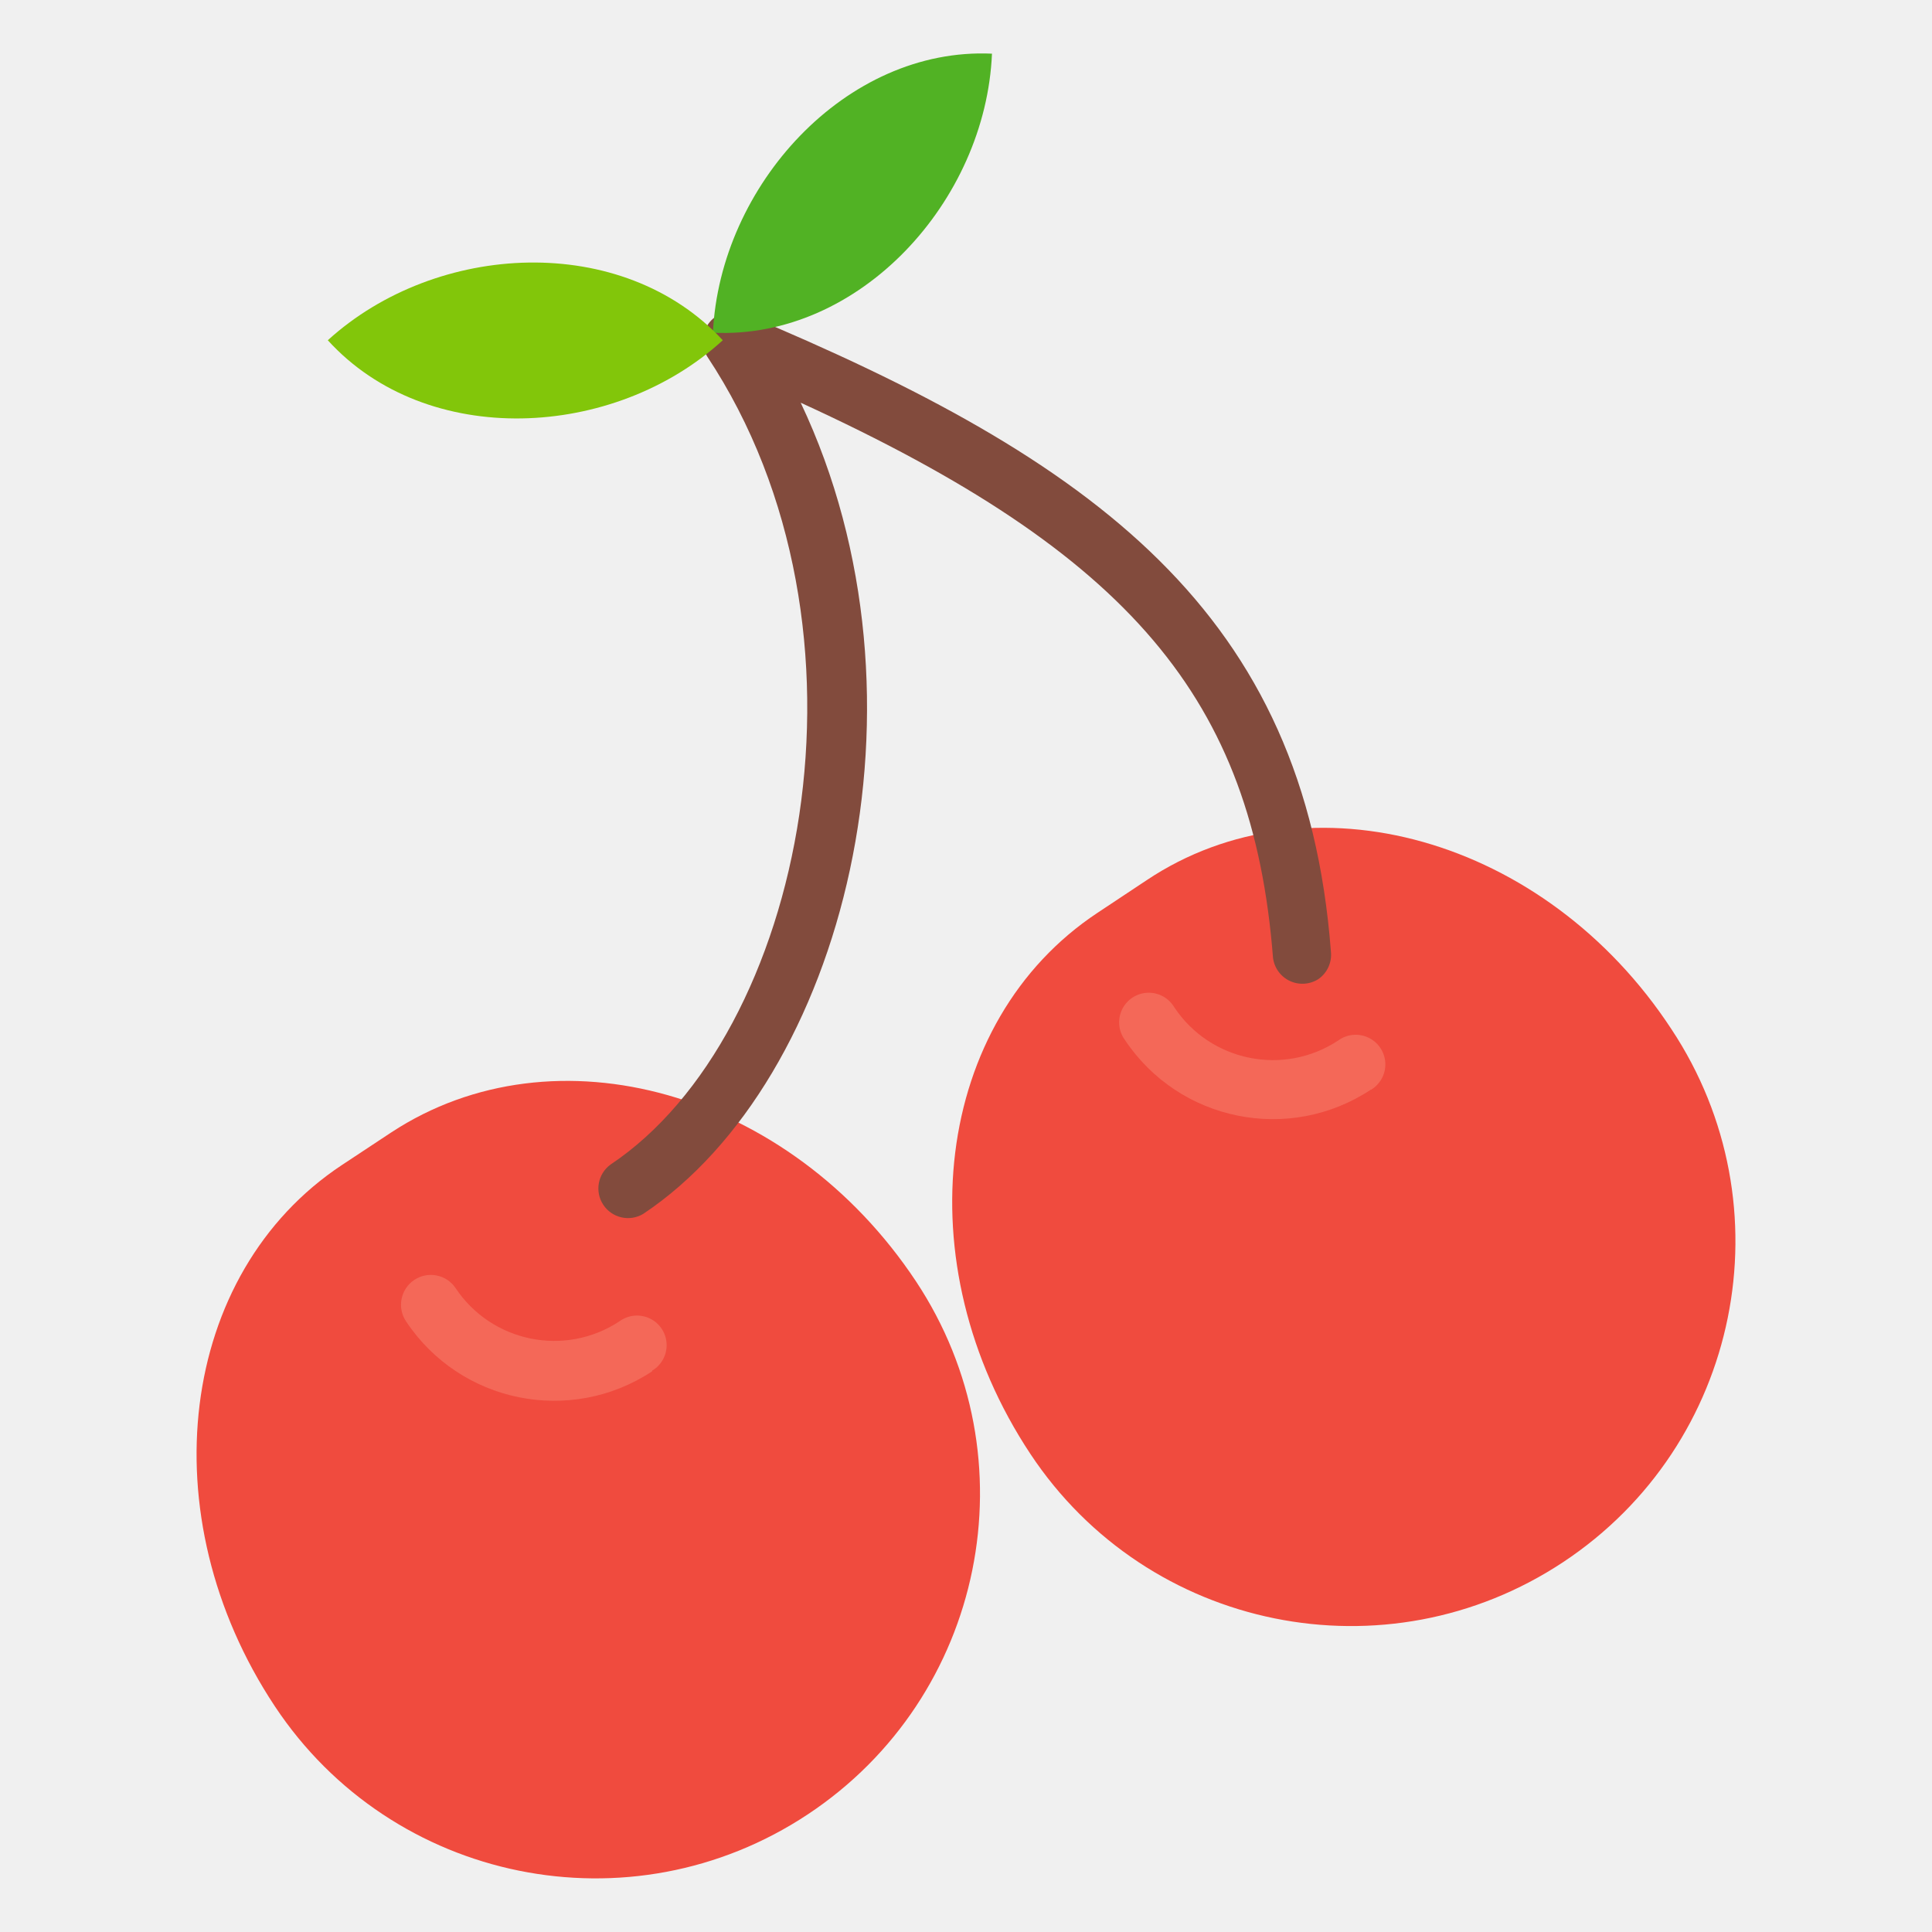
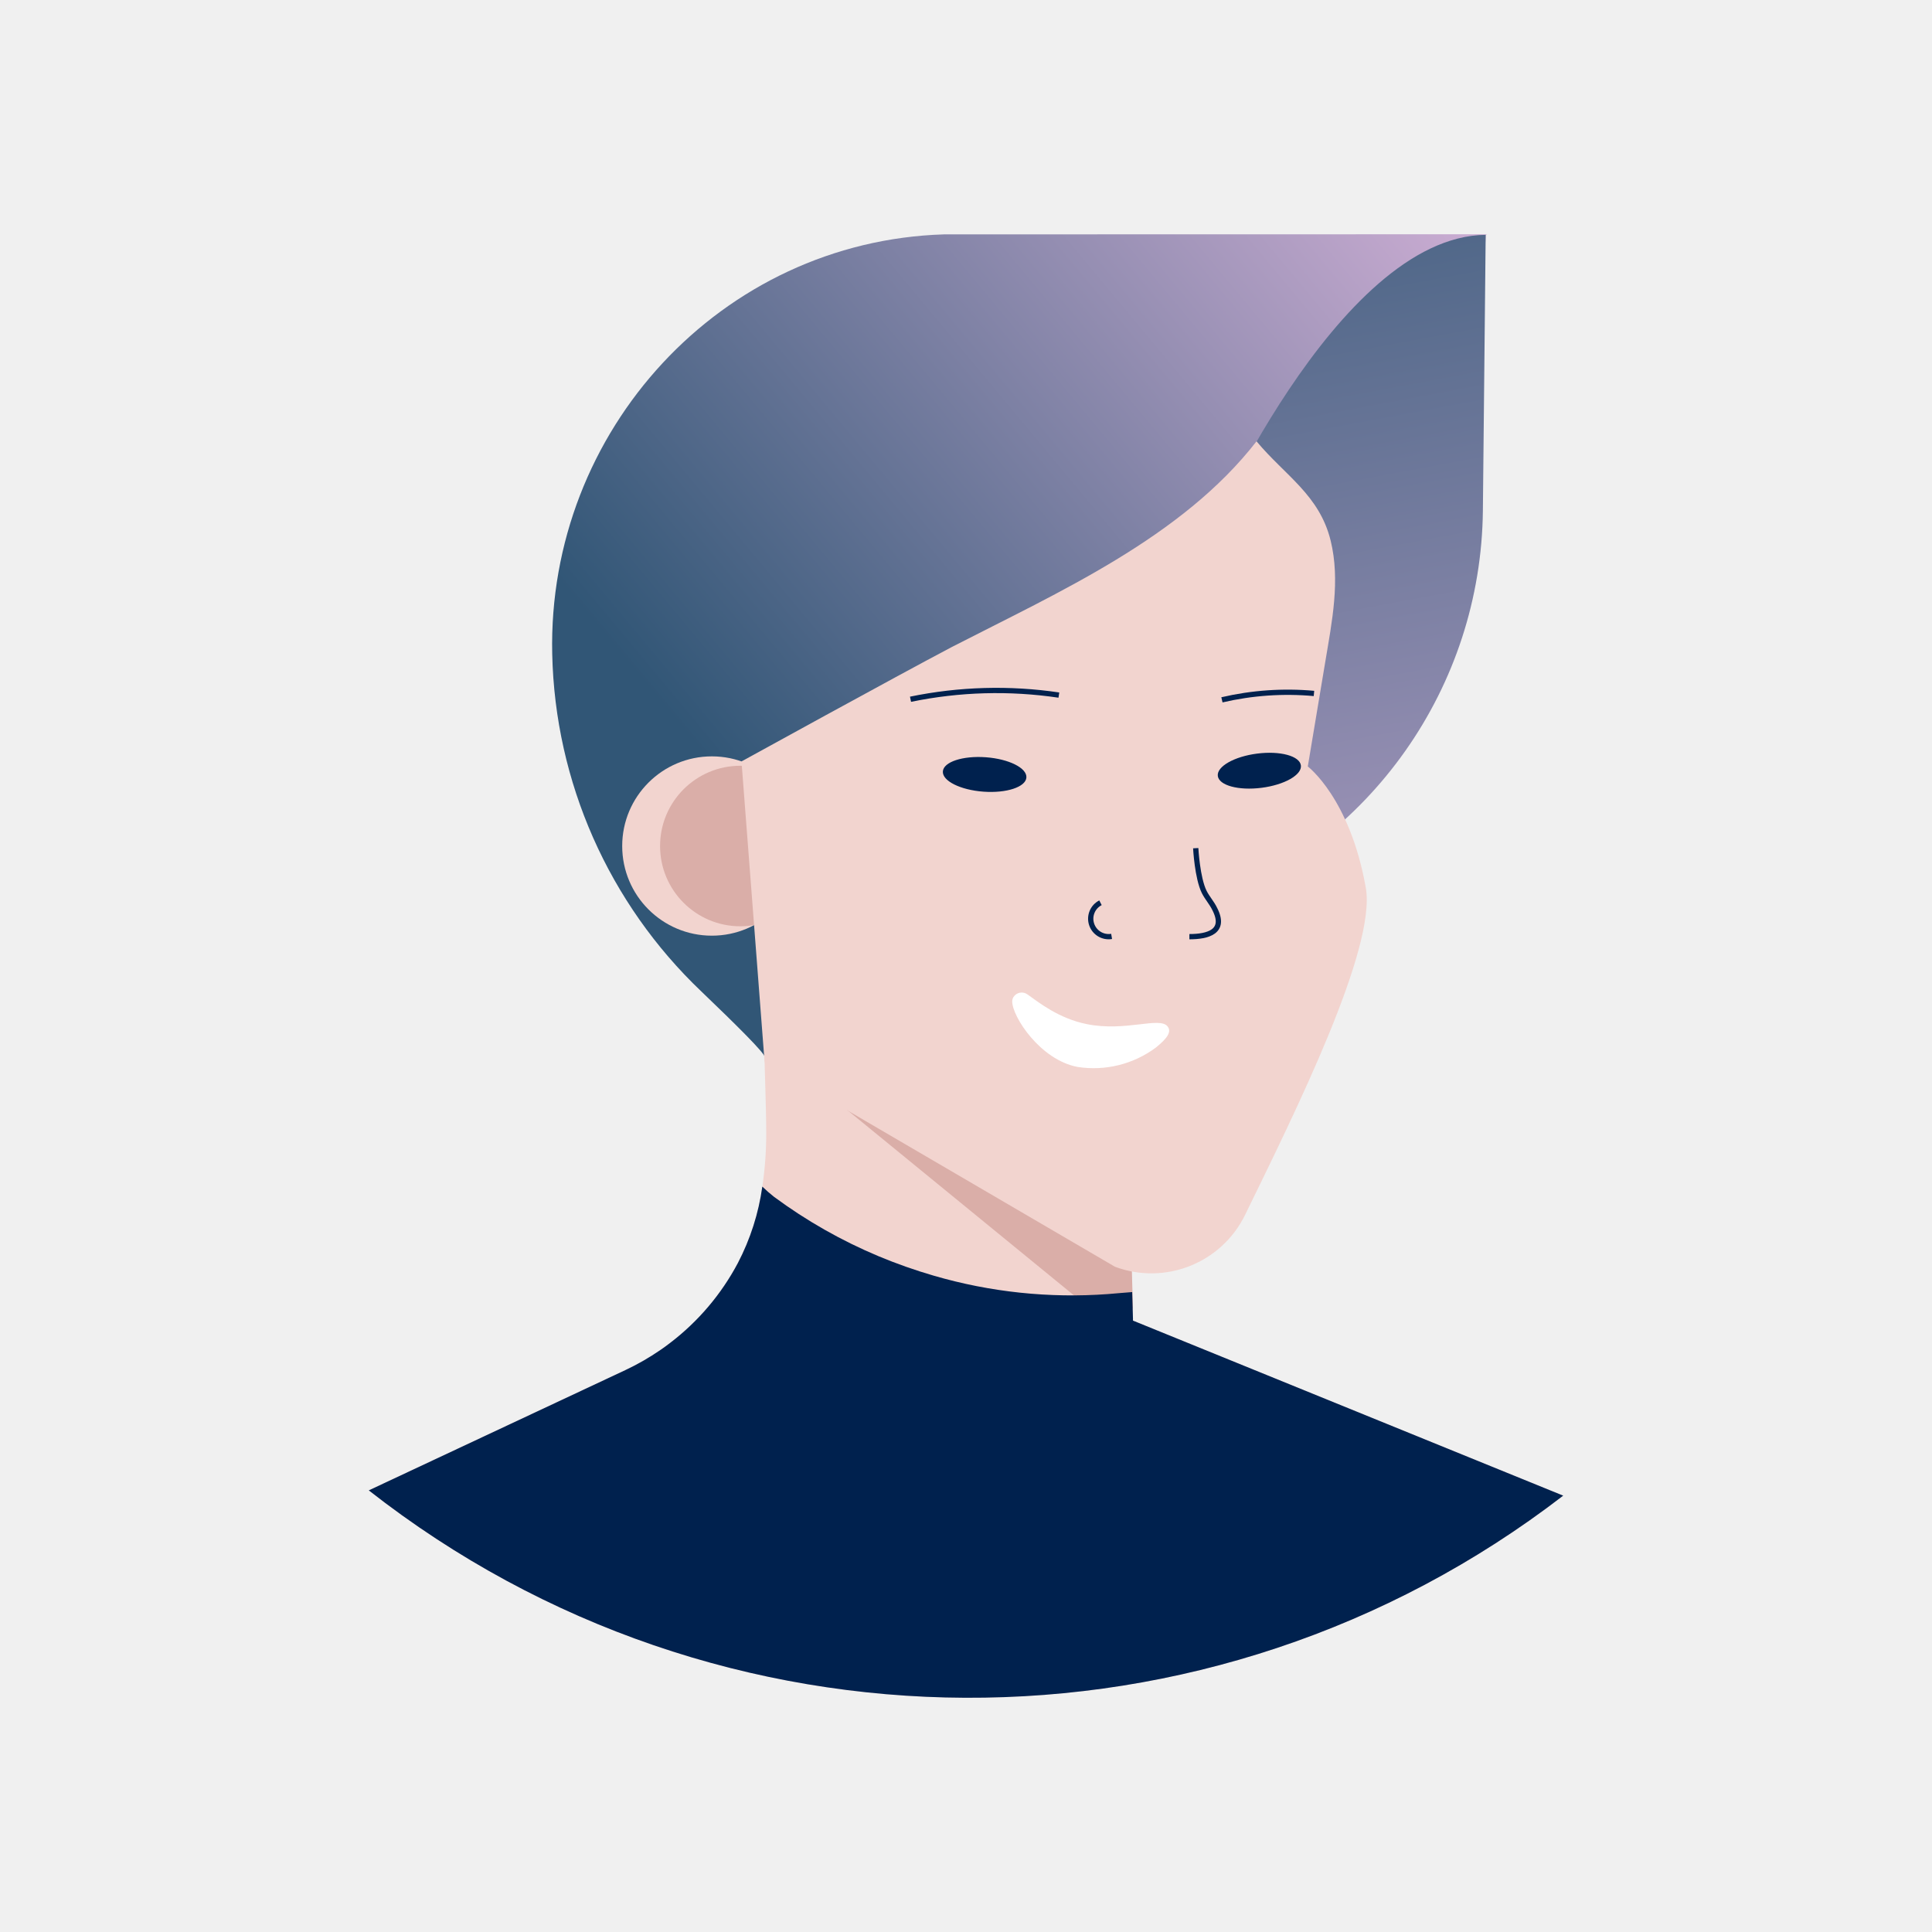
- <svg xmlns="http://www.w3.org/2000/svg" viewBox="0 0 90 90">
+ <svg xmlns="http://www.w3.org/2000/svg" xmlns:xlink="http://www.w3.org/1999/xlink" id="Layer_1" data-name="Layer 1" viewBox="0 0 366.34 366.34">
  <defs>
-     <style>.cls-1{fill:#f04b3e;}.cls-2{fill:#f57564;opacity:0.7;}.cls-3{fill:#824b3d;}.cls-4{fill:#51b224;}.cls-5{fill:#82c60a;}</style>
+     <style>.cls-1{fill:#f2d4cf;}.cls-2{fill:#daaea8;}.cls-3{fill:url(#linear-gradient);}.cls-4{fill:url(#linear-gradient-2);}.cls-5{fill:none;stroke:#00214e;stroke-miterlimit:10;}.cls-6{fill:#00214e;}.cls-7{fill:#fff;}</style>
+     <linearGradient id="linear-gradient" x1="141.11" y1="152.44" x2="296.66" y2="22.97" gradientUnits="userSpaceOnUse">
+       <stop offset="0" stop-color="#315676" />
+       <stop offset="1" stop-color="#e1b9e0" />
+     </linearGradient>
+     <linearGradient id="linear-gradient-2" x1="235.68" y1="3.82" x2="284.26" y2="264.56" xlink:href="#linear-gradient" />
  </defs>
-   <g id="cherries">
-     <g id="cherries-2" data-name="cherries">
-       <path class="cls-1" d="M12.8,79.48c-5.89-8.89-4.49-20.17,3.13-25.21l2.3-1.52c7.62-5,18.55-1.94,24.44,6.94A17.91,17.91,0,0,1,12.8,79.48Z" />
-       <path class="cls-1" d="M48,67.73c-5.89-8.89-4.49-20.17,3.13-25.21L53.42,41C61,35.94,72,39,77.86,47.94A17.91,17.91,0,0,1,48,67.73Z" />
-       <path class="cls-2" d="M63.86,50.76A8.28,8.28,0,0,1,52.4,48.44a1.38,1.38,0,1,1,2.3-1.52,5.52,5.52,0,0,0,7.64,1.55,1.38,1.38,0,1,1,1.52,2.3Z" />
-       <path class="cls-2" d="M30.38,63.88a8.28,8.28,0,0,1-11.46-2.32A1.38,1.38,0,1,1,21.22,60a5.52,5.52,0,0,0,7.64,1.55,1.38,1.38,0,1,1,1.52,2.3Z" />
-       <path class="cls-3" d="M61.43,45.6a1.38,1.38,0,0,1-2.13-1c-.94-12-6.61-18.79-22-25.84,6.56,13.85,2,31.57-7.34,37.79a1.38,1.38,0,0,1-1.52-2.3c9-6,12.95-24.9,4.5-37.65a1.38,1.38,0,0,1,1.68-2C51,21.44,60.8,28.53,62,44.34A1.38,1.38,0,0,1,61.43,45.6Z" />
-       <path class="cls-4" d="M33.21,15.5c6.85.32,12.71-6.14,13-13C39.4,2.19,33.54,8.65,33.21,15.5Z" />
-       <path class="cls-5" d="M15.27,15.85c4.61,5.07,13.33,4.64,18.4,0C29,10.81,20.34,11.24,15.27,15.85Z" />
-     </g>
-   </g>
+   <path class="cls-1" d="M296.41,283.6a184.56,184.56,0,0,1-226.48-1l48.66-22.81a46.83,46.83,0,0,0,6.65-3.82c.64-.44,1.28-.9,1.89-1.38a46.35,46.35,0,0,0,12.78-15.09A44.69,44.69,0,0,0,144.55,225a67.91,67.91,0,0,0,.74-9.91c0-5.72-.31-11.44-.37-17.17q-.06-4.76-.1-9.51l2,1,5.2,2.69,2.41.41,27.88,4.74,31.12,5.3.94,32,.31,10.46.15,5.08v.33l12.1,4.92Z" />
+   <path class="cls-2" d="M214.83,248.1a16,16,0,0,1-10.07-1.56l-59.67-48.78c-.07-2.26-.13.11-.16-2.15q-.06-4.76-.1-9.51l2,1,5.2,2.69,2.41.41L182.3,195l31.12,5.3.94,32,.31,10.46.15,5.08v.33Z" />
+   <path class="cls-3" d="M282,44.42l-.27.11-3.06,58.12a78.13,78.13,0,0,1-50.17,68.9h0L145,200.42c0-.73-5.31-6-12-12.41a91.08,91.08,0,0,1-28.29-64h0c-.94-42.31,32-78.28,74.34-79.57.8,0,1.6,0,2.41,0Z" />
+   <path class="cls-4" d="M281.71,44.53l-.53,52.25a80.53,80.53,0,0,1-52.7,74.77h0V102.92S253.27,44.81,281.71,44.53Z" />
+   <circle class="cls-1" cx="134.98" cy="160.42" r="17" />
+   <circle class="cls-2" cx="140.38" cy="160.42" r="15.22" />
+   <path class="cls-1" d="M140.6,144.38l4.38,57,66.44,38.82a19.77,19.77,0,0,0,24.68-9.86c9.56-19.58,24.9-50.5,22.88-62-3-17-11-23-11-23l3.33-19.94c1.25-7.51,2.86-15.35,1-22.9-2.13-8.66-8.67-12.35-14.05-18.82-14.16,18.24-37.44,28.55-57.77,39C170,128.2,140.6,144.38,140.6,144.38Z" />
+   <path class="cls-5" d="M172.65,132.59a80.57,80.57,0,0,1,28.13-.79" />
+   <path class="cls-5" d="M231.7,132.7a55,55,0,0,1,17.45-1.21" />
+   <path class="cls-5" d="M208.67,171.18a3.4,3.4,0,0,0,2.11,6.38" />
+   <ellipse class="cls-6" cx="186.71" cy="146.86" rx="3.27" ry="7.94" transform="translate(26.47 322.22) rotate(-85.77)" />
+   <ellipse class="cls-6" cx="238.79" cy="146.14" rx="7.94" ry="3.27" transform="translate(-16.57 31.39) rotate(-7.27)" />
+   <path class="cls-5" d="M226.73,160.83s.29,5.65,1.61,8.3c.57,1.14,1.46,2.1,2,3.24,2.22,4.33-1.36,5.24-4.81,5.24" />
+   <path class="cls-6" d="M296.41,283.6a184.56,184.56,0,0,1-226.48-1l48.66-22.81a46.83,46.83,0,0,0,6.65-3.82c.64-.44,1.28-.9,1.89-1.38a46.35,46.35,0,0,0,12.78-15.09A44.69,44.69,0,0,0,144.55,225a28.66,28.66,0,0,0,2.22,1.94,95.14,95.14,0,0,0,19.82,11.26,99,99,0,0,0,10.46,3.69,93.52,93.52,0,0,0,33,3.49c1.54-.12,3.09-.27,4.63-.38l.15,5.08v.33l12.1,4.92Z" />
+   <path class="cls-7" d="M192.16,189.07a1.85,1.85,0,0,1,2.68-.5c2.08,1.46,5.88,4.56,11.28,5.63,7.36,1.47,13.74-1.48,15.27.42.86,1.07-.19,2.37-2.2,4a19.74,19.74,0,0,1-14.86,3.69c-7.08-1.33-12.4-9.53-12.4-12.44A1.68,1.68,0,0,1,192.16,189.07Z" />
</svg>
